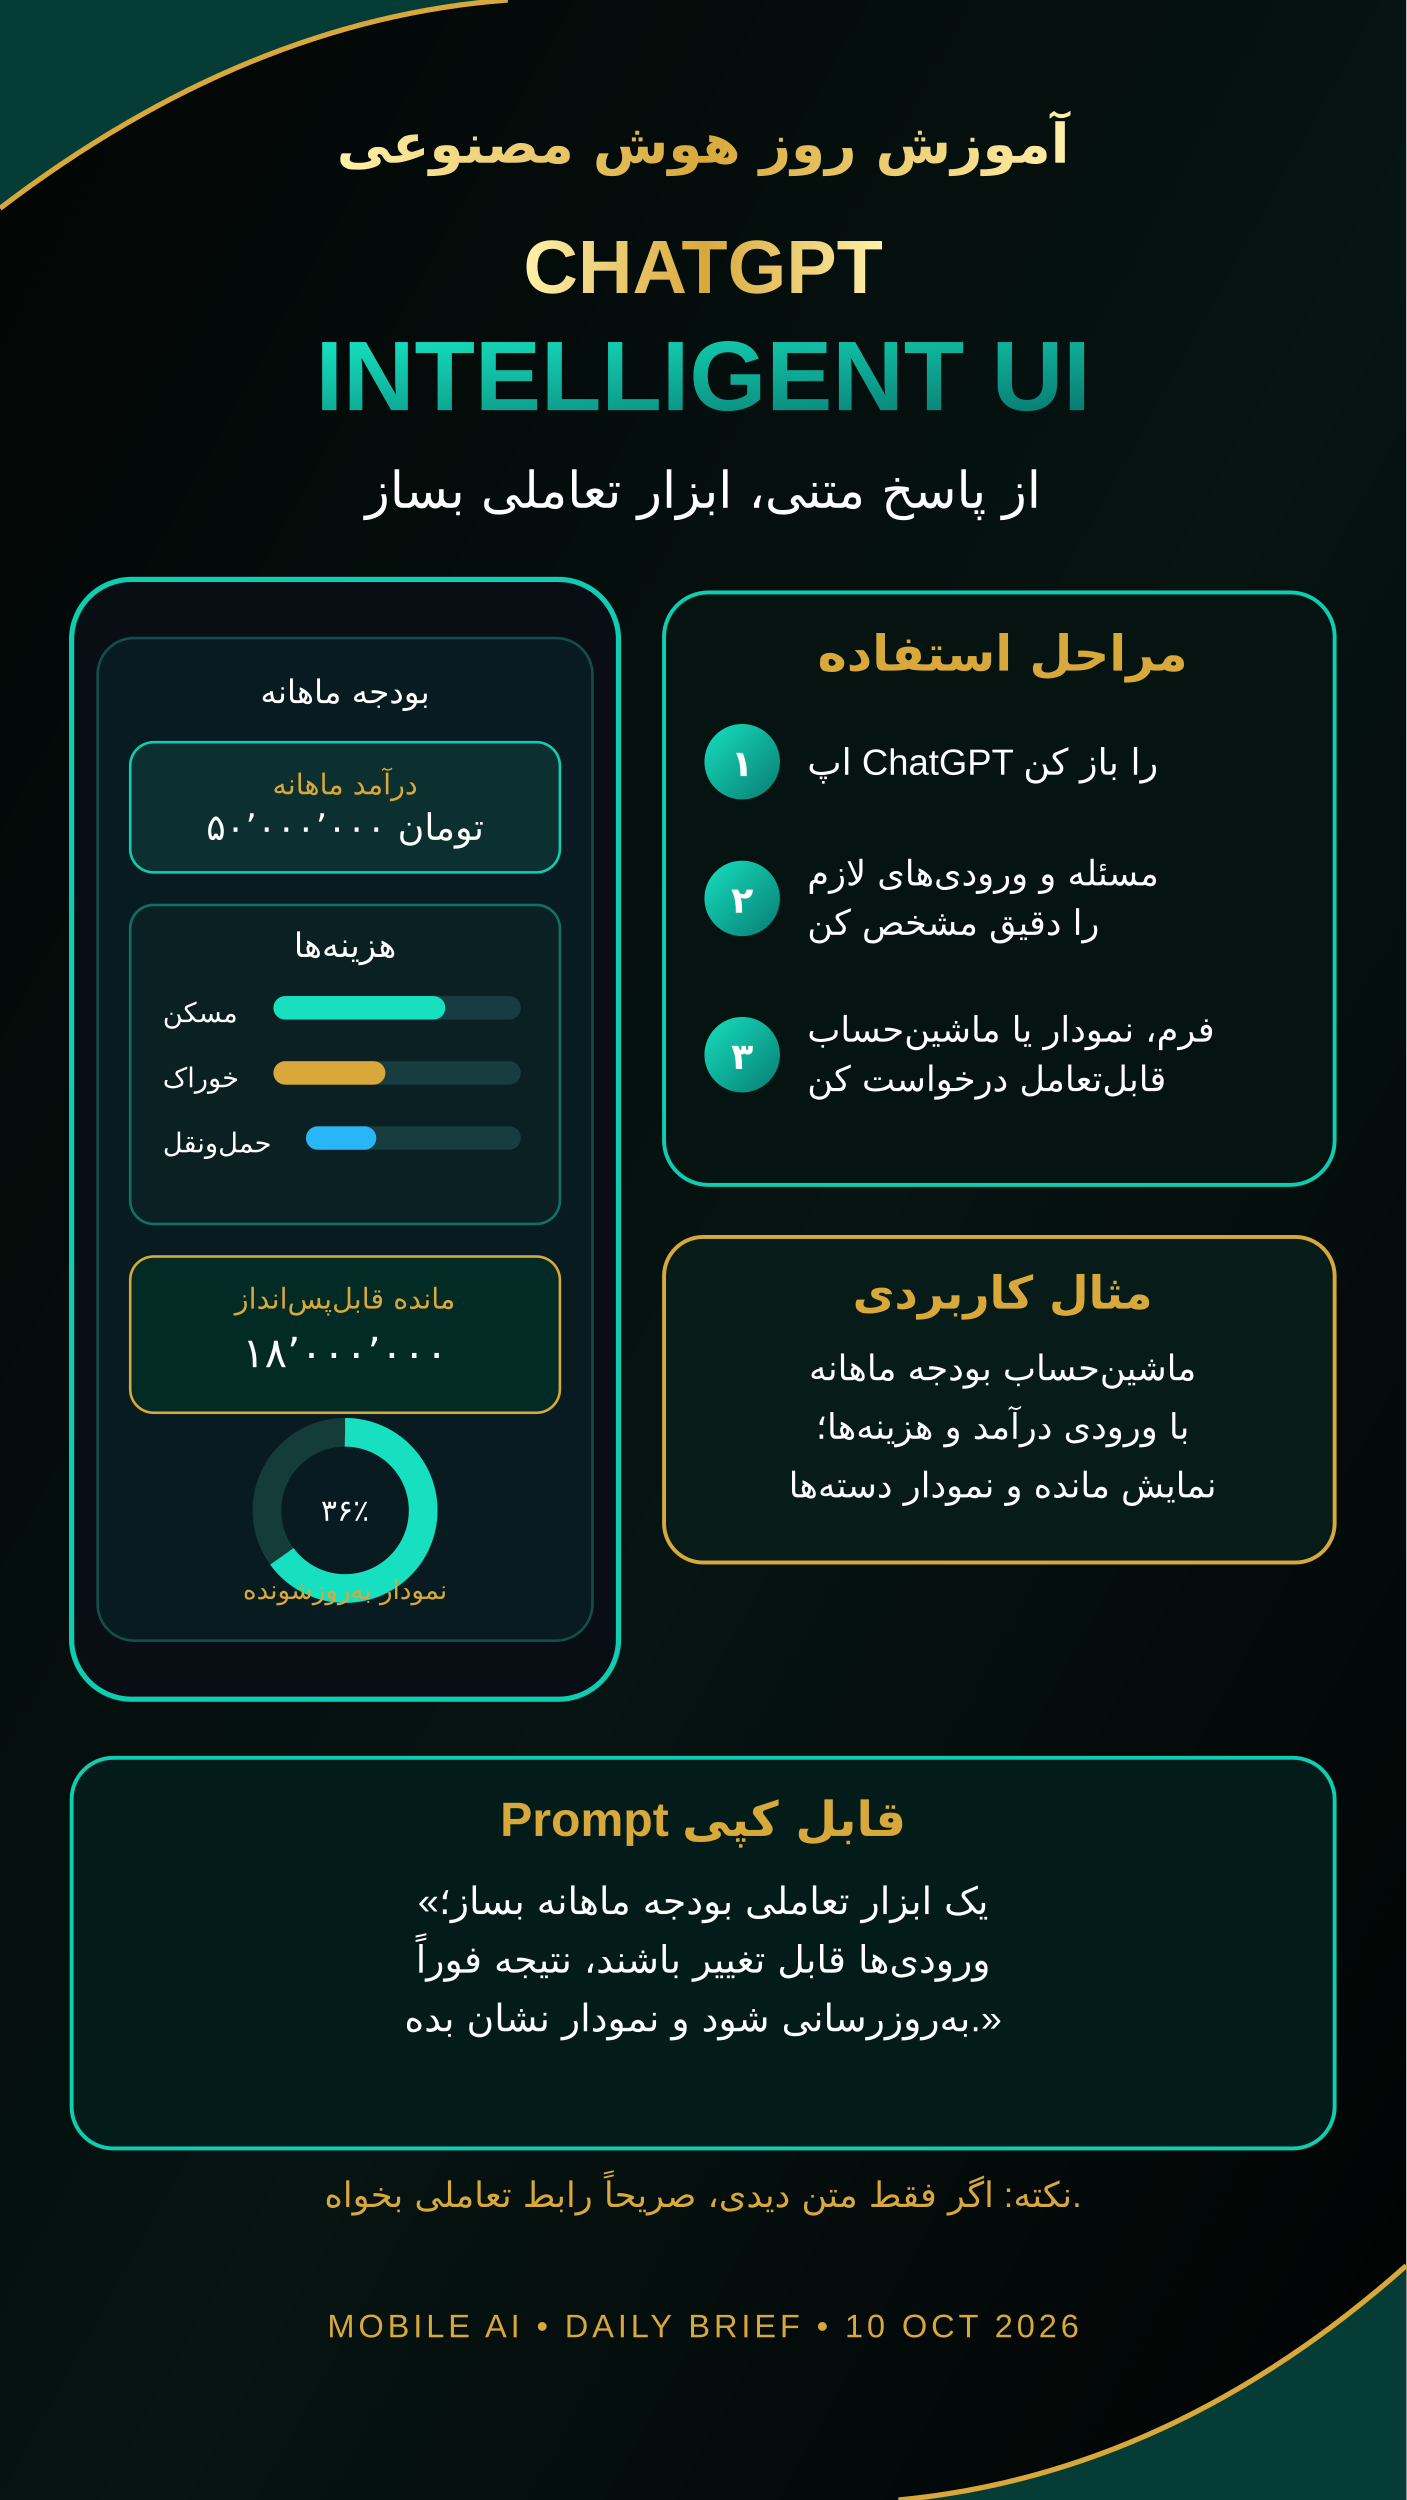
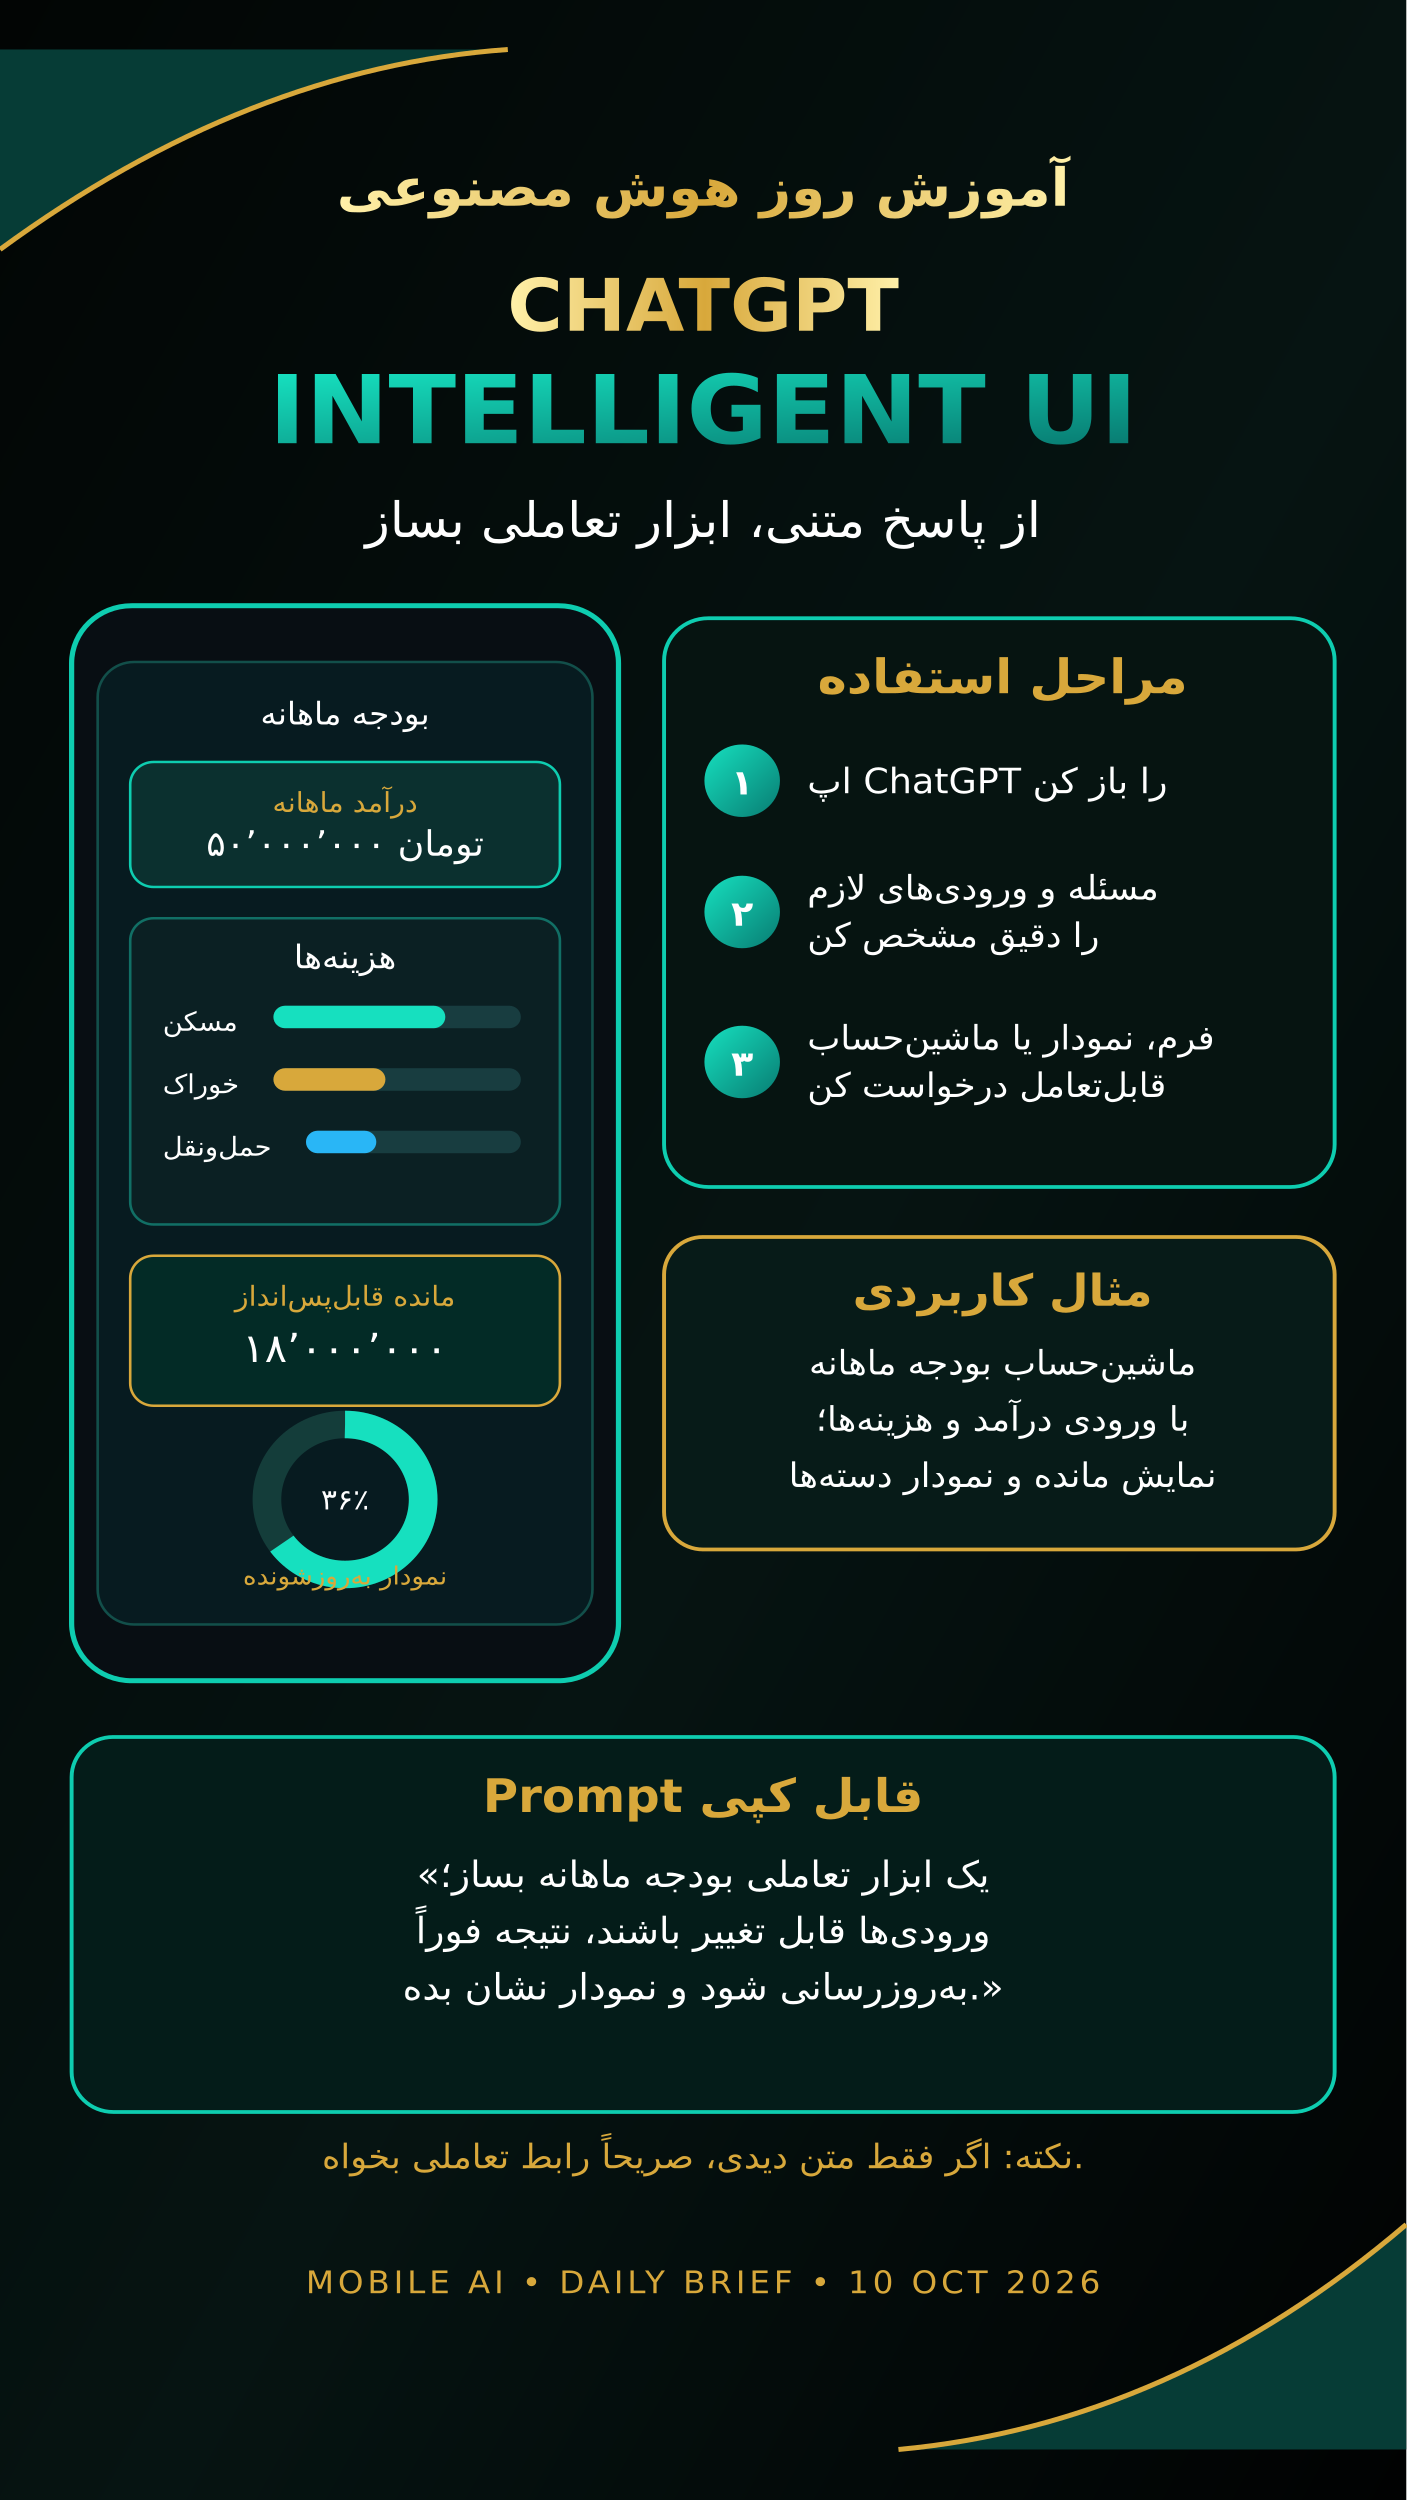
<svg xmlns="http://www.w3.org/2000/svg" width="1080" height="1920" viewBox="0 0 1080 1920">
  <defs>
    <linearGradient id="bg" x1="0" y1="0" x2="1" y2="1">
      <stop stop-color="#020504" />
      <stop offset=".55" stop-color="#061412" />
      <stop offset="1" stop-color="#010202" />
    </linearGradient>
    <linearGradient id="green" x1="0" y1="0" x2="1" y2="1">
      <stop stop-color="#16e0bf" />
      <stop offset="1" stop-color="#087c72" />
    </linearGradient>
    <linearGradient id="gold">
      <stop stop-color="#fff0a8" />
      <stop offset=".5" stop-color="#d8a83b" />
      <stop offset="1" stop-color="#fff0a8" />
    </linearGradient>
    <filter id="glow">
      <feGaussianBlur stdDeviation="5" result="b" />
      <feMerge>
        <feMergeNode in="b" />
        <feMergeNode in="SourceGraphic" />
      </feMerge>
    </filter>
  </defs>
  <rect width="1080" height="1920" fill="url(#bg)" />
-   <path d="M0 160 Q190 15 390 0 L0 0Z" fill="#063c36" />
-   <path d="M0 160 Q190 15 390 0" fill="none" stroke="#d8a83b" stroke-width="4" />
-   <path d="M1080 1740 Q900 1900 690 1920 L1080 1920Z" fill="#063c36" />
-   <path d="M1080 1740 Q900 1900 690 1920" fill="none" stroke="#d8a83b" stroke-width="4" />
-   <text x="540" y="125" text-anchor="middle" fill="url(#gold)" font-size="42" font-family="Arial,sans-serif" font-weight="700">آموزش روز هوش مصنوعی</text>
-   <text x="540" y="225" text-anchor="middle" fill="url(#gold)" font-size="58" font-family="Arial,sans-serif" font-weight="700">CHATGPT</text>
-   <text x="540" y="315" text-anchor="middle" fill="url(#green)" font-size="76" font-family="Arial,sans-serif" font-weight="900">INTELLIGENT UI</text>
-   <text x="540" y="390" text-anchor="middle" fill="#fff" font-size="39" font-family="Arial,sans-serif">از پاسخ متنی، ابزار تعاملی بساز</text>
-   <rect x="55" y="445" width="420" height="860" rx="46" fill="#080e13" stroke="#0ecdb0" stroke-width="4" />
-   <rect x="75" y="490" width="380" height="770" rx="28" fill="#071b20" stroke="#124f4a" stroke-width="2" />
-   <text x="265" y="540" text-anchor="middle" fill="#fff" font-size="25" font-family="Arial,sans-serif">بودجه ماهانه</text>
-   <rect x="100" y="570" width="330" height="100" rx="18" fill="#0b302f" stroke="#0ecdb0" stroke-width="2" />
-   <text x="265" y="610" text-anchor="middle" fill="#d8a83b" font-size="22" font-family="Arial,sans-serif">درآمد ماهانه</text>
-   <text x="265" y="645" text-anchor="middle" fill="#fff" font-size="28" font-family="Arial,sans-serif">۵۰٬۰۰۰٬۰۰۰ تومان</text>
-   <rect x="100" y="695" width="330" height="245" rx="18" fill="#0b2023" stroke="#116f65" stroke-width="2" />
-   <text x="265" y="735" text-anchor="middle" fill="#fff" font-size="26" font-family="Arial,sans-serif">هزینه‌ها</text>
-   <text x="125" y="785" fill="#fff" font-size="21" font-family="Arial,sans-serif">مسکن</text>
-   <rect x="210" y="765" width="190" height="18" rx="9" fill="#183d40" />
-   <rect x="210" y="765" width="132" height="18" rx="9" fill="#16e0bf" />
-   <text x="125" y="835" fill="#fff" font-size="21" font-family="Arial,sans-serif">خوراک</text>
-   <rect x="210" y="815" width="190" height="18" rx="9" fill="#183d40" />
-   <rect x="210" y="815" width="86" height="18" rx="9" fill="#d8a83b" />
-   <text x="125" y="885" fill="#fff" font-size="21" font-family="Arial,sans-serif">حمل‌ونقل</text>
-   <rect x="235" y="865" width="165" height="18" rx="9" fill="#183d40" />
-   <rect x="235" y="865" width="54" height="18" rx="9" fill="#29b6f6" />
-   <rect x="100" y="965" width="330" height="120" rx="18" fill="#032b26" stroke="#d8a83b" stroke-width="2" />
-   <text x="265" y="1005" text-anchor="middle" fill="#d8a83b" font-size="22" font-family="Arial,sans-serif">مانده قابل‌پس‌انداز</text>
-   <text x="265" y="1050" text-anchor="middle" fill="#fff" font-size="32" font-family="Arial,sans-serif">۱۸٬۰۰۰٬۰۰۰</text>
-   <circle cx="265" cy="1160" r="60" fill="none" stroke="#143d3a" stroke-width="22" />
-   <circle cx="265" cy="1160" r="60" fill="none" stroke="#16e0bf" stroke-width="22" stroke-dasharray="245 377" transform="rotate(-90 265 1160)" />
-   <text x="265" y="1168" text-anchor="middle" fill="#fff" font-size="23" font-family="Arial,sans-serif">۳۶٪</text>
-   <text x="265" y="1228" text-anchor="middle" fill="#d8a83b" font-size="20" font-family="Arial,sans-serif">نمودار به‌روزشونده</text>
-   <rect x="510" y="455" width="515" height="455" rx="34" fill="#061411" stroke="#0ecdb0" stroke-width="3" />
-   <text x="770" y="515" text-anchor="middle" fill="#d8a83b" font-size="38" font-family="Arial,sans-serif" font-weight="700">مراحل استفاده</text>
-   <g font-family="Arial,sans-serif" fill="#fff">
-     <circle cx="570" cy="585" r="29" fill="url(#green)" />
-     <text x="570" y="596" text-anchor="middle" font-size="28" font-weight="700">۱</text>
-     <text x="620" y="595" font-size="28">اپ ChatGPT را باز کن</text>
-     <circle cx="570" cy="690" r="29" fill="url(#green)" />
-     <text x="570" y="701" text-anchor="middle" font-size="28" font-weight="700">۲</text>
-     <text x="620" y="680" font-size="27">مسئله و ورودی‌های لازم</text>
-     <text x="620" y="718" font-size="27">را دقیق مشخص کن</text>
-     <circle cx="570" cy="810" r="29" fill="url(#green)" />
-     <text x="570" y="821" text-anchor="middle" font-size="28" font-weight="700">۳</text>
-     <text x="620" y="800" font-size="27">فرم، نمودار یا ماشین‌حساب</text>
-     <text x="620" y="838" font-size="27">قابل‌تعامل درخواست کن</text>
+   <g transform="translate(0 38) scale(1 0.96)">
+     <path d="M0 160 Q190 15 390 0 L0 0Z" fill="#063c36" />
+     <path d="M0 160 Q190 15 390 0" fill="none" stroke="#d8a83b" stroke-width="4" />
+     <path d="M1080 1740 Q900 1900 690 1920 L1080 1920Z" fill="#063c36" />
+     <path d="M1080 1740 Q900 1900 690 1920" fill="none" stroke="#d8a83b" stroke-width="4" />
+     <text x="540" y="125" text-anchor="middle" fill="url(#gold)" font-size="42" font-family="DejaVu Sans, sans-serif" font-weight="700">آموزش روز هوش مصنوعی</text>
+     <text x="540" y="225" text-anchor="middle" fill="url(#gold)" font-size="58" font-family="DejaVu Sans, sans-serif" font-weight="700">CHATGPT</text>
+     <text x="540" y="315" text-anchor="middle" fill="url(#green)" font-size="76" font-family="DejaVu Sans, sans-serif" font-weight="900">INTELLIGENT UI</text>
+     <text x="540" y="390" text-anchor="middle" fill="#fff" font-size="39" font-family="DejaVu Sans, sans-serif">از پاسخ متنی، ابزار تعاملی بساز</text>
+     <rect x="55" y="445" width="420" height="860" rx="46" fill="#080e13" stroke="#0ecdb0" stroke-width="4" />
+     <rect x="75" y="490" width="380" height="770" rx="28" fill="#071b20" stroke="#124f4a" stroke-width="2" />
+     <text x="265" y="540" text-anchor="middle" fill="#fff" font-size="25" font-family="DejaVu Sans, sans-serif">بودجه ماهانه</text>
+     <rect x="100" y="570" width="330" height="100" rx="18" fill="#0b302f" stroke="#0ecdb0" stroke-width="2" />
+     <text x="265" y="610" text-anchor="middle" fill="#d8a83b" font-size="22" font-family="DejaVu Sans, sans-serif">درآمد ماهانه</text>
+     <text x="265" y="645" text-anchor="middle" fill="#fff" font-size="28" font-family="DejaVu Sans, sans-serif">۵۰٬۰۰۰٬۰۰۰ تومان</text>
+     <rect x="100" y="695" width="330" height="245" rx="18" fill="#0b2023" stroke="#116f65" stroke-width="2" />
+     <text x="265" y="735" text-anchor="middle" fill="#fff" font-size="26" font-family="DejaVu Sans, sans-serif">هزینه‌ها</text>
+     <text x="125" y="785" fill="#fff" font-size="21" font-family="DejaVu Sans, sans-serif">مسکن</text>
+     <rect x="210" y="765" width="190" height="18" rx="9" fill="#183d40" />
+     <rect x="210" y="765" width="132" height="18" rx="9" fill="#16e0bf" />
+     <text x="125" y="835" fill="#fff" font-size="21" font-family="DejaVu Sans, sans-serif">خوراک</text>
+     <rect x="210" y="815" width="190" height="18" rx="9" fill="#183d40" />
+     <rect x="210" y="815" width="86" height="18" rx="9" fill="#d8a83b" />
+     <text x="125" y="885" fill="#fff" font-size="21" font-family="DejaVu Sans, sans-serif">حمل‌ونقل</text>
+     <rect x="235" y="865" width="165" height="18" rx="9" fill="#183d40" />
+     <rect x="235" y="865" width="54" height="18" rx="9" fill="#29b6f6" />
+     <rect x="100" y="965" width="330" height="120" rx="18" fill="#032b26" stroke="#d8a83b" stroke-width="2" />
+     <text x="265" y="1005" text-anchor="middle" fill="#d8a83b" font-size="22" font-family="DejaVu Sans, sans-serif">مانده قابل‌پس‌انداز</text>
+     <text x="265" y="1050" text-anchor="middle" fill="#fff" font-size="32" font-family="DejaVu Sans, sans-serif">۱۸٬۰۰۰٬۰۰۰</text>
+     <circle cx="265" cy="1160" r="60" fill="none" stroke="#143d3a" stroke-width="22" />
+     <circle cx="265" cy="1160" r="60" fill="none" stroke="#16e0bf" stroke-width="22" stroke-dasharray="245 377" transform="rotate(-90 265 1160)" />
+     <text x="265" y="1168" text-anchor="middle" fill="#fff" font-size="23" font-family="DejaVu Sans, sans-serif">۳۶٪</text>
+     <text x="265" y="1228" text-anchor="middle" fill="#d8a83b" font-size="20" font-family="DejaVu Sans, sans-serif">نمودار به‌روزشونده</text>
+     <rect x="510" y="455" width="515" height="455" rx="34" fill="#061411" stroke="#0ecdb0" stroke-width="3" />
+     <text x="770" y="515" text-anchor="middle" fill="#d8a83b" font-size="38" font-family="DejaVu Sans, sans-serif" font-weight="700">مراحل استفاده</text>
+     <g font-family="DejaVu Sans, sans-serif" fill="#fff">
+       <circle cx="570" cy="585" r="29" fill="url(#green)" />
+       <text x="570" y="596" text-anchor="middle" font-size="28" font-weight="700">۱</text>
+       <text x="620" y="595" font-size="28">اپ ChatGPT را باز کن</text>
+       <circle cx="570" cy="690" r="29" fill="url(#green)" />
+       <text x="570" y="701" text-anchor="middle" font-size="28" font-weight="700">۲</text>
+       <text x="620" y="680" font-size="27">مسئله و ورودی‌های لازم</text>
+       <text x="620" y="718" font-size="27">را دقیق مشخص کن</text>
+       <circle cx="570" cy="810" r="29" fill="url(#green)" />
+       <text x="570" y="821" text-anchor="middle" font-size="28" font-weight="700">۳</text>
+       <text x="620" y="800" font-size="27">فرم، نمودار یا ماشین‌حساب</text>
+       <text x="620" y="838" font-size="27">قابل‌تعامل درخواست کن</text>
+     </g>
+     <rect x="510" y="950" width="515" height="250" rx="30" fill="#071b18" stroke="#d8a83b" stroke-width="3" />
+     <text x="770" y="1005" text-anchor="middle" fill="#d8a83b" font-size="35" font-family="DejaVu Sans, sans-serif" font-weight="700">مثال کاربردی</text>
+     <text x="770" y="1060" text-anchor="middle" fill="#fff" font-size="27" font-family="DejaVu Sans, sans-serif">ماشین‌حساب بودجه ماهانه</text>
+     <text x="770" y="1105" text-anchor="middle" fill="#fff" font-size="27" font-family="DejaVu Sans, sans-serif">با ورودی درآمد و هزینه‌ها؛</text>
+     <text x="770" y="1150" text-anchor="middle" fill="#fff" font-size="27" font-family="DejaVu Sans, sans-serif">نمایش مانده و نمودار دسته‌ها</text>
+     <rect x="55" y="1350" width="970" height="300" rx="32" fill="#041c19" stroke="#0ecdb0" stroke-width="3" />
+     <text x="540" y="1410" text-anchor="middle" fill="#d8a83b" font-size="37" font-family="DejaVu Sans, sans-serif" font-weight="700">Prompt قابل کپی</text>
+     <text x="540" y="1470" text-anchor="middle" fill="#fff" font-size="29" font-family="DejaVu Sans, sans-serif">«یک ابزار تعاملی بودجه ماهانه بساز؛</text>
+     <text x="540" y="1515" text-anchor="middle" fill="#fff" font-size="29" font-family="DejaVu Sans, sans-serif">ورودی‌ها قابل تغییر باشند، نتیجه فوراً</text>
+     <text x="540" y="1560" text-anchor="middle" fill="#fff" font-size="29" font-family="DejaVu Sans, sans-serif">به‌روزرسانی شود و نمودار نشان بده.»</text>
+     <text x="540" y="1695" text-anchor="middle" fill="#d8a83b" font-size="27" font-family="DejaVu Sans, sans-serif">نکته: اگر فقط متن دیدی، صریحاً رابط تعاملی بخواه.</text>
+     <text x="540" y="1795" text-anchor="middle" fill="#d8a83b" font-size="25" font-family="DejaVu Sans, sans-serif" letter-spacing="3">MOBILE AI • DAILY BRIEF • 10 OCT 2026</text>
  </g>
-   <rect x="510" y="950" width="515" height="250" rx="30" fill="#071b18" stroke="#d8a83b" stroke-width="3" />
-   <text x="770" y="1005" text-anchor="middle" fill="#d8a83b" font-size="35" font-family="Arial,sans-serif" font-weight="700">مثال کاربردی</text>
-   <text x="770" y="1060" text-anchor="middle" fill="#fff" font-size="27" font-family="Arial,sans-serif">ماشین‌حساب بودجه ماهانه</text>
-   <text x="770" y="1105" text-anchor="middle" fill="#fff" font-size="27" font-family="Arial,sans-serif">با ورودی درآمد و هزینه‌ها؛</text>
-   <text x="770" y="1150" text-anchor="middle" fill="#fff" font-size="27" font-family="Arial,sans-serif">نمایش مانده و نمودار دسته‌ها</text>
-   <rect x="55" y="1350" width="970" height="300" rx="32" fill="#041c19" stroke="#0ecdb0" stroke-width="3" />
-   <text x="540" y="1410" text-anchor="middle" fill="#d8a83b" font-size="37" font-family="Arial,sans-serif" font-weight="700">Prompt قابل کپی</text>
-   <text x="540" y="1470" text-anchor="middle" fill="#fff" font-size="29" font-family="Arial,sans-serif">«یک ابزار تعاملی بودجه ماهانه بساز؛</text>
-   <text x="540" y="1515" text-anchor="middle" fill="#fff" font-size="29" font-family="Arial,sans-serif">ورودی‌ها قابل تغییر باشند، نتیجه فوراً</text>
-   <text x="540" y="1560" text-anchor="middle" fill="#fff" font-size="29" font-family="Arial,sans-serif">به‌روزرسانی شود و نمودار نشان بده.»</text>
-   <text x="540" y="1695" text-anchor="middle" fill="#d8a83b" font-size="27" font-family="Arial,sans-serif">نکته: اگر فقط متن دیدی، صریحاً رابط تعاملی بخواه.</text>
-   <text x="540" y="1795" text-anchor="middle" fill="#d8a83b" font-size="25" font-family="Arial,sans-serif" letter-spacing="3">MOBILE AI • DAILY BRIEF • 10 OCT 2026</text>
</svg>
